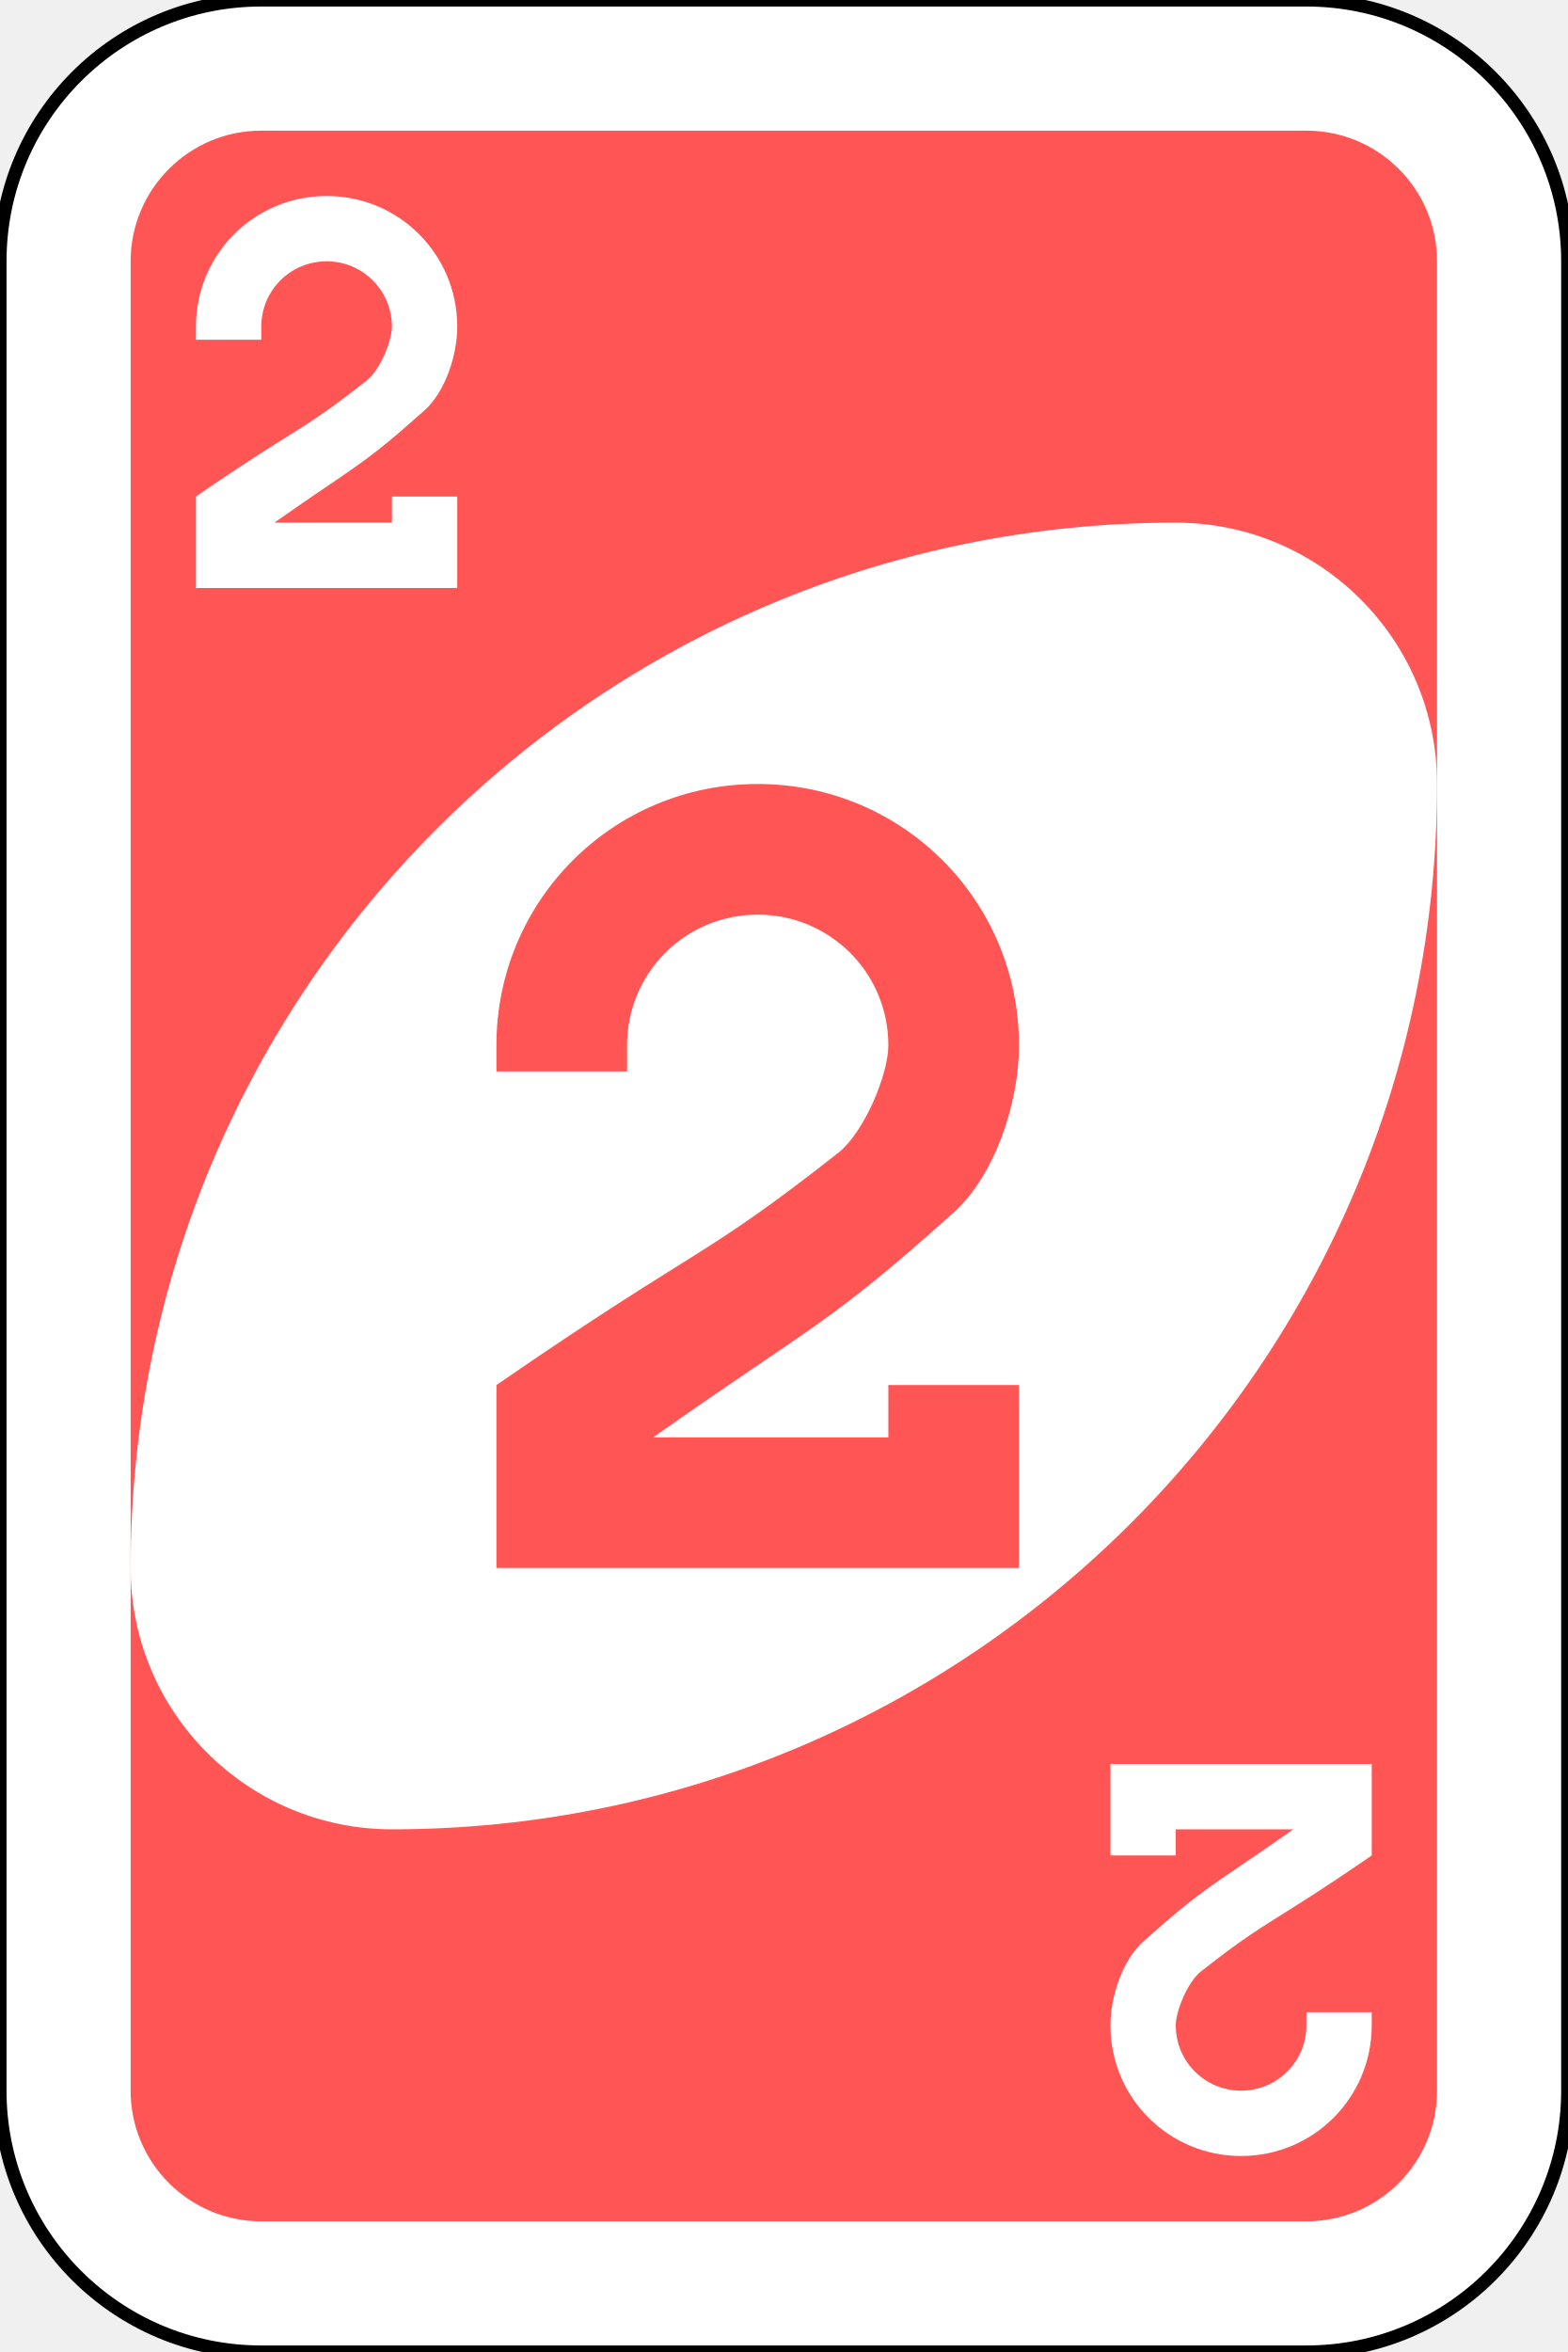
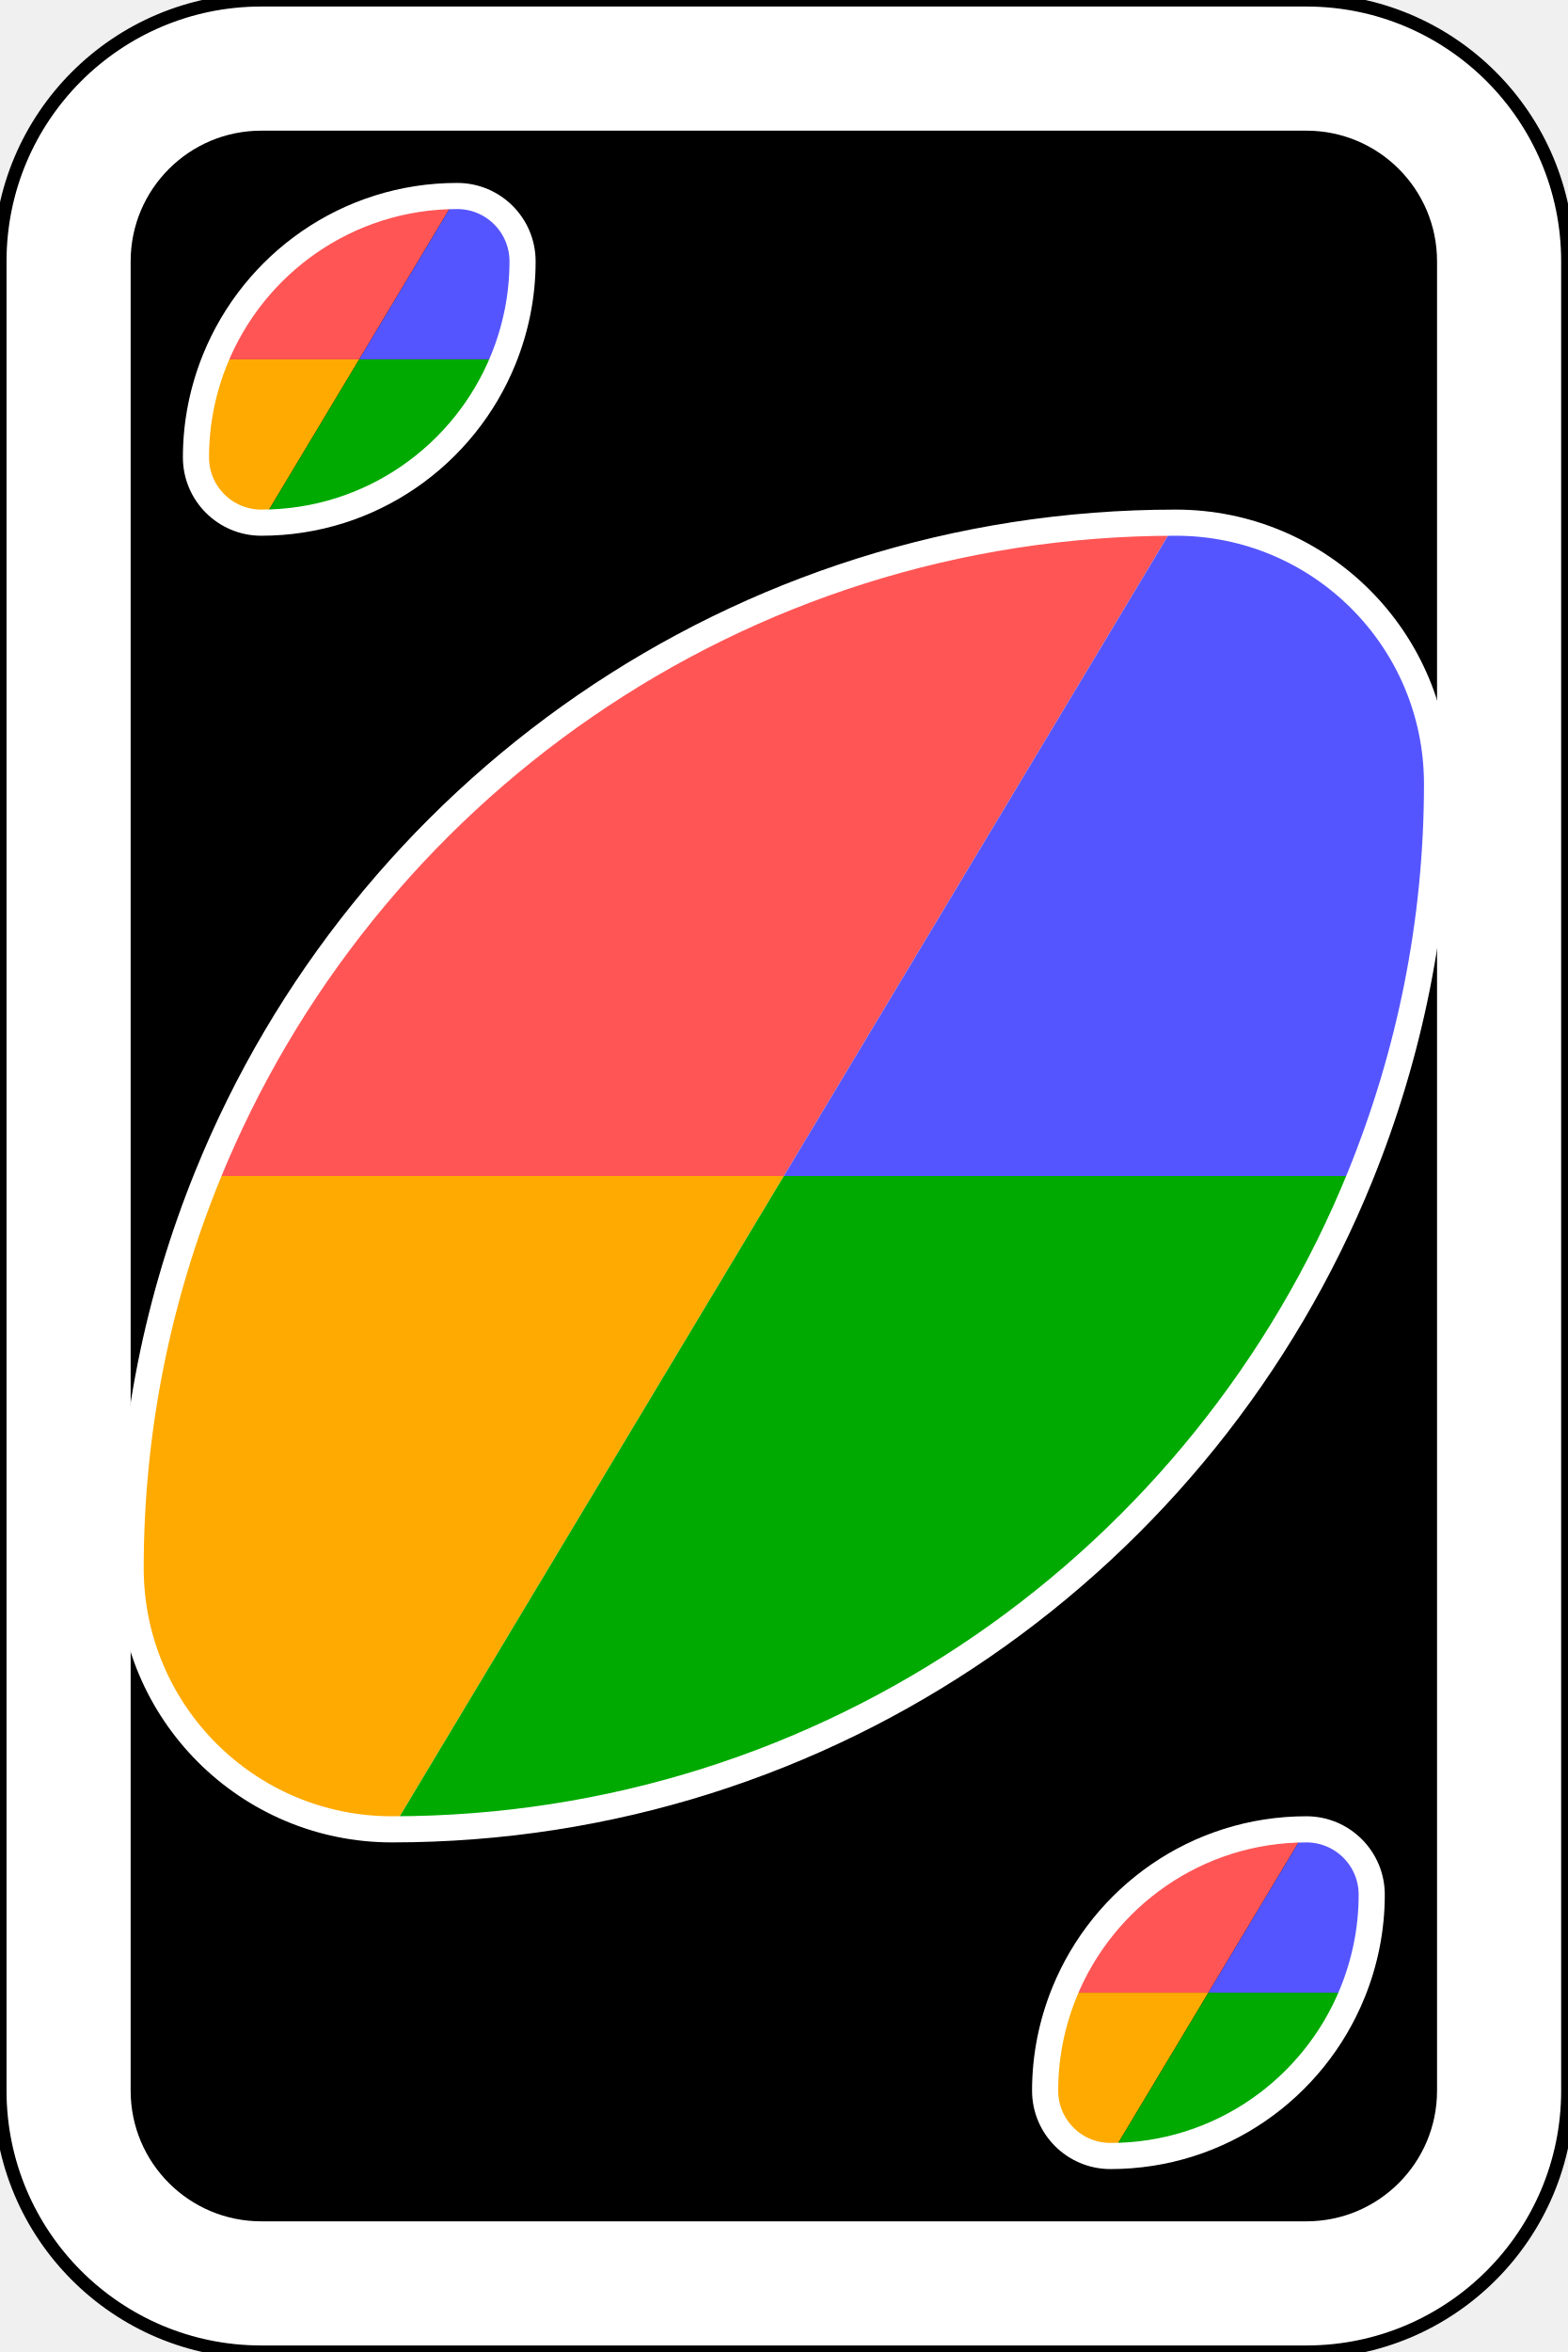
- <svg xmlns="http://www.w3.org/2000/svg" viewBox="481 1 240 360" width="240px" height="360px">
-   <g transform="matrix(4, 0, 0, 4, 1, -1328.449)" id="g6571">
-     <rect width="60" height="90" rx="10" ry="10" x="120" y="332.362" id="rect2987-8" style="fill:#ffffff;fill-opacity:1;fill-rule:evenodd;stroke:#000000;stroke-width:0.5;stroke-miterlimit:4;stroke-dasharray:none" />
-     <rect width="50" height="80" rx="5" ry="5" x="125" y="337.362" id="rect3757-26" style="fill:#ff5555;fill-opacity:1;fill-rule:evenodd;stroke:none" />
-     <path d="m 165,352.362 c -22.091,0 -40,17.909 -40,40 0,5.523 4.477,10 10,10 22.091,0 40,-17.909 40,-40 0,-5.523 -4.477,-10 -10,-10 z" id="path3773-0-4-8-4-60" style="fill:#ffffff;fill-opacity:1;fill-rule:evenodd;stroke:none" />
-     <path d="m 149,362.362 c -5.54,0 -10,4.46 -10,10 l 0,1 5,0 0,-1 c 0,-2.77 2.23,-5 5,-5 2.77,0 5,2.23 5,5 0,1.127 -0.936,3.34 -1.912,4.109 -5.305,4.175 -5.249,3.485 -13.088,8.891 l 0,7 10,0 10,0 0,-5 0,-2 -5,0 0,2 -5,0 -4,0 c 6.19,-4.359 6.643,-4.253 11.493,-8.594 1.554,-1.391 2.507,-4.151 2.507,-6.406 0,-5.54 -4.46,-10 -10,-10 z" id="rect3163-52-9-8-1-1-2-7-3-6-5" style="fill:#ff5555;fill-opacity:1;stroke:none" />
-     <path d="m 132.5,339.862 c -2.77,0 -5,2.23 -5,5 l 0,0.5 2.5,0 0,-0.5 c 0,-1.385 1.115,-2.5 2.5,-2.5 1.385,0 2.5,1.115 2.5,2.5 0,0.564 -0.468,1.67 -0.956,2.055 -2.652,2.087 -2.624,1.743 -6.544,4.445 l 0,3.5 5,0 5,0 0,-2.5 0,-1 -2.5,0 0,1 -2.5,0 -2,0 c 3.095,-2.179 3.321,-2.127 5.747,-4.297 0.777,-0.695 1.253,-2.076 1.253,-3.203 0,-2.77 -2.23,-5 -5,-5 z" id="rect3163-52-9-8-1-1-2-7-3-6-0-9" style="fill:#ffffff;fill-opacity:1;stroke:none" />
-     <path d="m 167.5,414.862 c 2.77,0 5,-2.23 5,-5 l 0,-0.5 -2.5,0 0,0.5 c 0,1.385 -1.115,2.5 -2.5,2.5 -1.385,0 -2.5,-1.115 -2.5,-2.5 0,-0.564 0.468,-1.67 0.956,-2.055 2.652,-2.087 2.624,-1.743 6.544,-4.445 l 0,-3.5 -5,0 -5,0 0,2.5 0,1 2.5,0 0,-1 2.5,0 2,0 c -3.095,2.179 -3.321,2.127 -5.747,4.297 -0.777,0.695 -1.253,2.076 -1.253,3.203 0,2.77 2.23,5 5,5 z" id="rect3163-52-9-8-1-1-2-7-3-6-0-4" style="fill:#ffffff;fill-opacity:1;stroke:none" />
+ <svg xmlns="http://www.w3.org/2000/svg" viewBox="3121 1 240 360" width="240px" height="360px">
+   <g transform="matrix(1, 0, 0, 1, 1261, 748.6379)" id="g9888-0-5">
+     <rect width="240" height="360" rx="40" ry="40" x="1860" y="-747.638" id="rect2987-8-5-81-2-4-9" style="fill:#ffffff;fill-opacity:1;fill-rule:evenodd;stroke:#000000;stroke-width:2;stroke-miterlimit:4;stroke-dasharray:none" />
+     <rect width="200" height="320" rx="20" ry="20" x="1880" y="-727.638" id="rect3757-26-33-5-9-0-0" style="fill:#000000;fill-opacity:1;fill-rule:evenodd;stroke:none" />
+     <path d="m 2040,-667.638 c -88.366,0 -160,71.634 -160,160 0,22.091 17.909,40 40,40 88.366,0 160,-71.634 160,-160 0,-22.091 -17.909,-40 -40,-40 z" id="path3773-0-4-8-4-60-3-86-5-7-5" style="fill:#ffffff;fill-opacity:1;fill-rule:evenodd;stroke:none" />
+     <path d="m 1891.75,-567.638 c -7.513,18.542 -11.75,38.763 -11.75,60 0,22.091 17.909,40 40,40 l 60,-100 -88.25,0 z" id="path3773-0-4-8-8-7-9-0-9-1" style="fill:#ffaa00;fill-opacity:1;fill-rule:evenodd;stroke:none" />
+     <path d="m 1980,-567.638 -60,100 c 67.129,0 124.502,-41.389 148.25,-100 l -88.25,0 z" id="path3773-0-4-8-8-5-6-5-0-08-2" style="fill:#00aa00;fill-opacity:1;fill-rule:evenodd;stroke:none" />
+     <path d="m 2040,-667.638 c -67.129,0 -124.502,41.389 -148.25,100 l 88.25,0 60,-100 z" id="path3773-0-4-8-8-1-4-3-1-0" style="fill:#ff5555;fill-opacity:1;fill-rule:evenodd;stroke:none" />
+     <path d="m 2040,-667.638 -60,100 88.25,0 c 7.513,-18.542 11.75,-38.763 11.75,-60 0,-22.091 -17.909,-40 -40,-40 z" id="path3773-0-4-8-8-5-8-3-9-4-9" style="fill:#5555ff;fill-opacity:1;fill-rule:evenodd;stroke:none" />
+     <path d="m 1892.938,-692.638 c -1.878,4.635 -2.938,9.691 -2.938,15 0,5.523 4.477,10 10,10 l 15,-25 -22.062,0 z" id="path3773-0-4-8-8-7-9-5-7-0-8" style="fill:#ffaa00;fill-opacity:1;fill-rule:evenodd;stroke:none" />
+     <path d="m 1915,-692.638 -15,25 c 16.782,0 31.126,-10.347 37.062,-25 l -22.062,0 z" id="path3773-0-4-8-8-5-6-5-08-9-79-9" style="fill:#00aa00;fill-opacity:1;fill-rule:evenodd;stroke:none" />
+     <path d="m 1930,-717.638 c -16.782,0 -31.126,10.347 -37.062,25 l 22.062,0 15,-25 z" id="path3773-0-4-8-8-1-4-39-9-5-1" style="fill:#ff5555;fill-opacity:1;fill-rule:evenodd;stroke:none" />
+     <path d="m 1930,-717.638 -15,25 22.062,0 c 1.878,-4.635 2.938,-9.691 2.938,-15 0,-5.523 -4.477,-10 -10,-10 z" id="path3773-0-4-8-8-5-8-3-3-7-38-7" style="fill:#5555ff;fill-opacity:1;fill-rule:evenodd;stroke:none" />
+     <path d="m 2022.938,-442.638 c -1.878,4.635 -2.938,9.691 -2.938,15 0,5.523 4.477,10 10,10 l 15,-25 -22.062,0 z" id="path3773-0-4-8-8-7-9-5-3-2-3" style="fill:#ffaa00;fill-opacity:1;fill-rule:evenodd;stroke:none" />
+     <path d="m 2045,-442.638 -15,25 c 16.782,0 31.126,-10.347 37.062,-25 l -22.062,0 z" id="path3773-0-4-8-8-5-6-5-08-5-3-3" style="fill:#00aa00;fill-opacity:1;fill-rule:evenodd;stroke:none" />
+     <path d="m 2060,-467.638 c -16.782,0 -31.126,10.347 -37.062,25 l 22.062,0 15,-25 z" id="path3773-0-4-8-8-1-4-39-7-2-0" style="fill:#ff5555;fill-opacity:1;fill-rule:evenodd;stroke:none" />
+     <path d="m 2060,-467.638 -15,25 22.062,0 c 1.878,-4.635 2.938,-9.691 2.938,-15 0,-5.523 -4.477,-10 -10,-10 z" id="path3773-0-4-8-8-5-8-3-3-6-1-7" style="fill:#5555ff;fill-opacity:1;fill-rule:evenodd;stroke:none" />
+     <path d="m 2040,-667.638 c -67.129,0 -124.502,41.389 -148.25,100 -7.513,18.542 -11.75,38.763 -11.75,60 0,22.091 17.909,40 40,40 67.129,0 124.502,-41.389 148.25,-100 7.513,-18.542 11.75,-38.763 11.75,-60 0,-22.091 -17.909,-40 -40,-40 z" id="path3773-0-4-8-8-7-9-0-03-8-0-6" style="fill:none;stroke:#ffffff;stroke-width:4;stroke-miterlimit:4;stroke-dasharray:none" />
+     <path d="m 1930,-717.638 c -16.782,0 -31.126,10.347 -37.062,25 -1.878,4.635 -2.938,9.691 -2.938,15 0,5.523 4.477,10 10,10 16.782,0 31.126,-10.347 37.062,-25 1.878,-4.635 2.938,-9.691 2.938,-15 0,-5.523 -4.477,-10 -10,-10 z" id="path3773-0-4-8-8-7-9-0-03-8-9-4-6" style="fill:none;stroke:#ffffff;stroke-width:4;stroke-miterlimit:4;stroke-dasharray:none" />
+     <path d="m 2060,-467.638 c -16.782,0 -31.126,10.347 -37.062,25 -1.878,4.635 -2.938,9.691 -2.938,15 0,5.523 4.477,10 10,10 16.782,0 31.126,-10.347 37.062,-25 1.878,-4.635 2.938,-9.691 2.938,-15 0,-5.523 -4.477,-10 -10,-10 z" id="path3773-0-4-8-8-7-9-0-03-8-9-5-07-0" style="fill:none;stroke:#ffffff;stroke-width:4;stroke-miterlimit:4;stroke-dasharray:none" />
  </g>
</svg>
